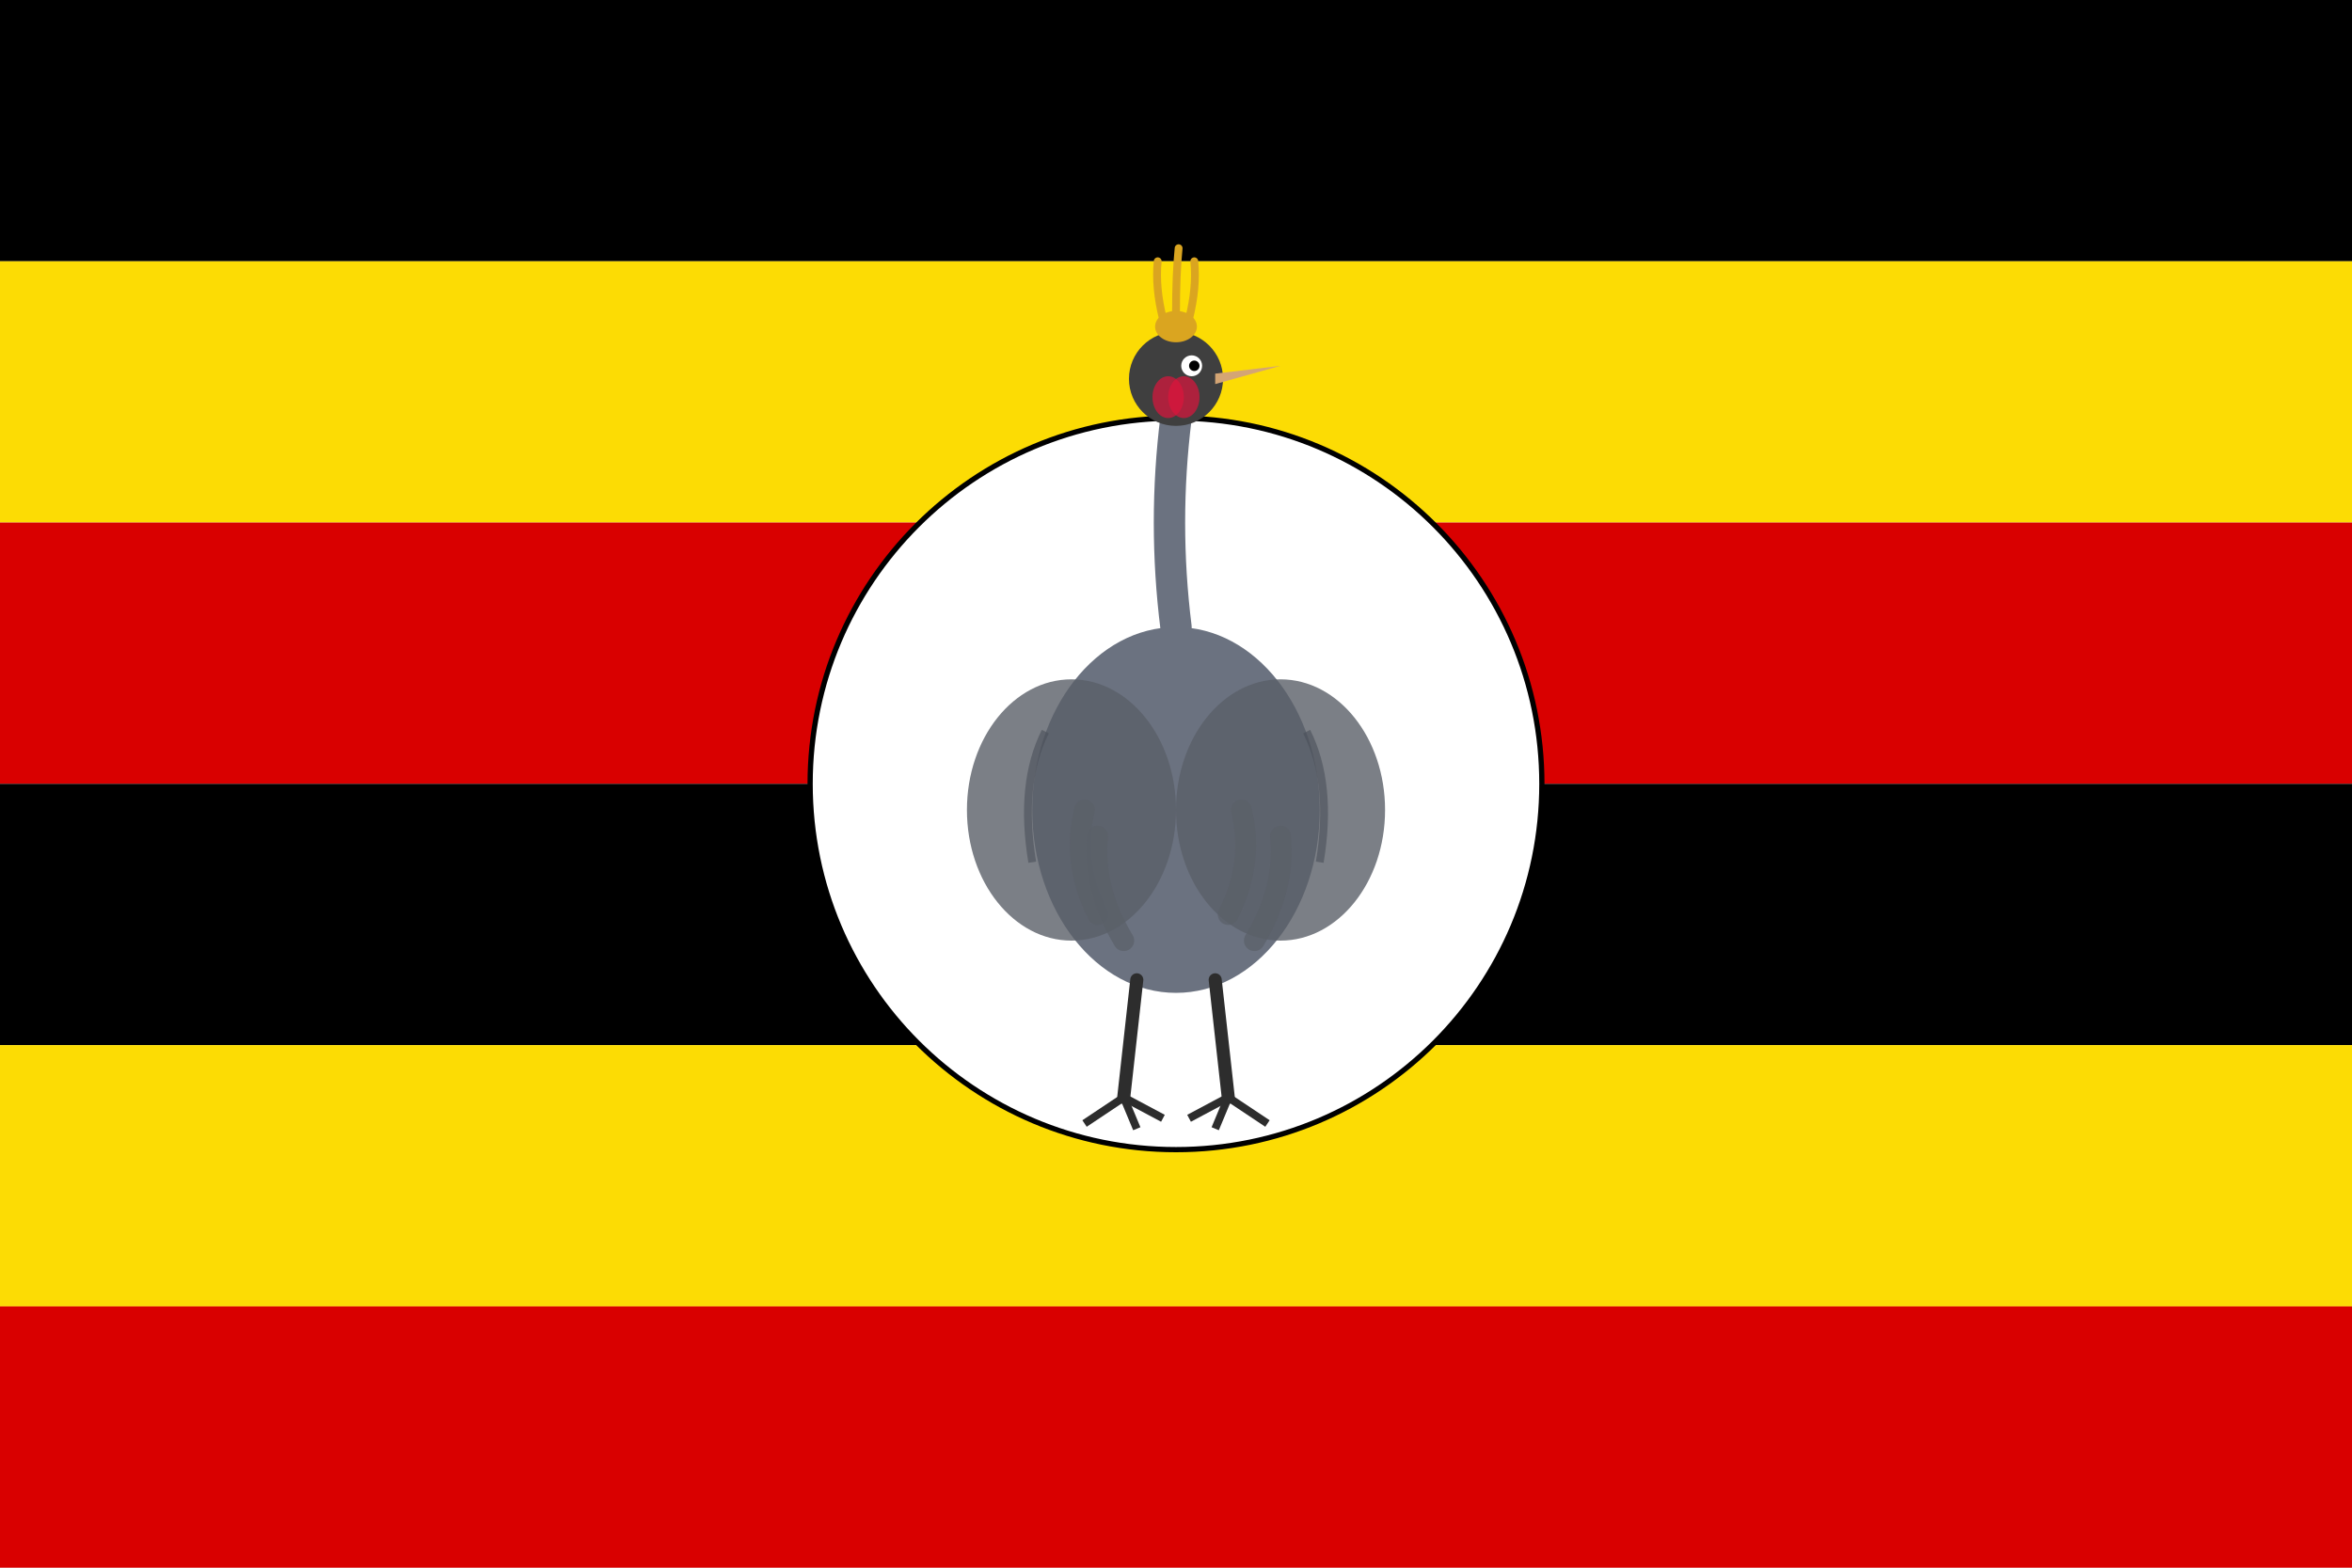
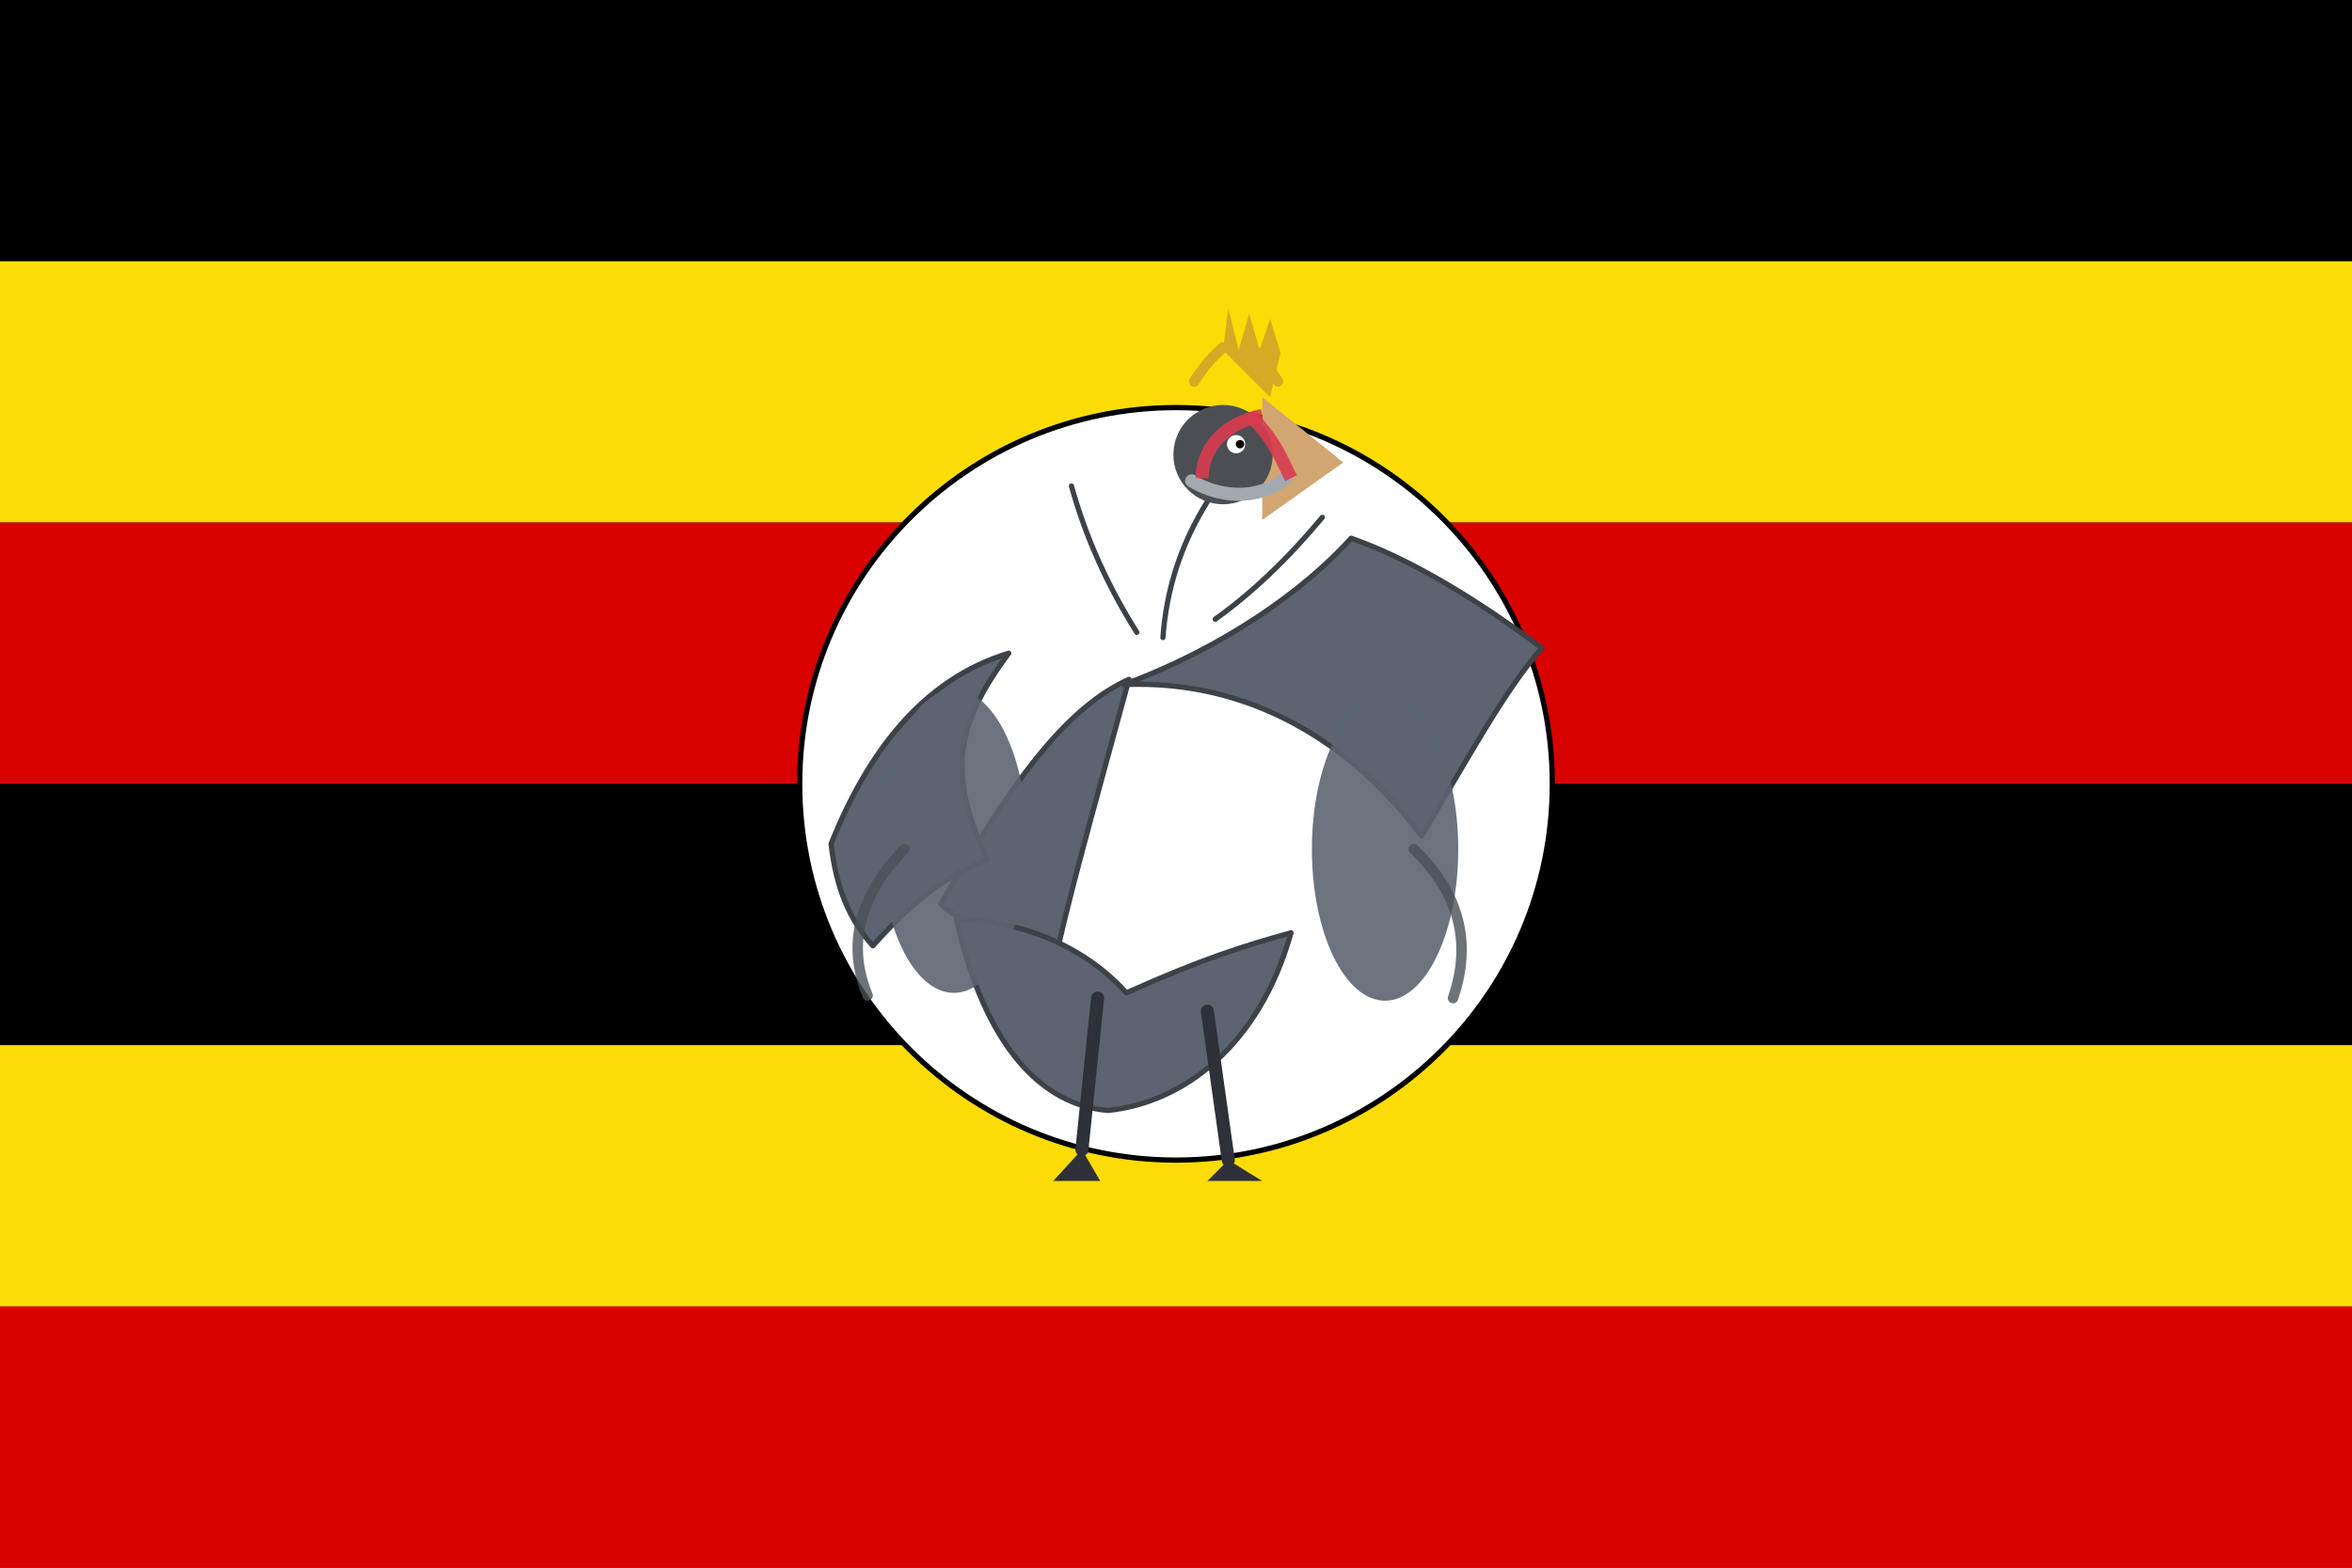
- <svg xmlns="http://www.w3.org/2000/svg" viewBox="0 0 900 600" width="900" height="600">
-   <rect x="0" y="0" width="900" height="100" fill="#000000" />
-   <rect x="0" y="100" width="900" height="100" fill="#FCDC04" />
-   <rect x="0" y="200" width="900" height="100" fill="#D90000" />
-   <rect x="0" y="300" width="900" height="100" fill="#000000" />
-   <rect x="0" y="400" width="900" height="100" fill="#FCDC04" />
-   <rect x="0" y="500" width="900" height="100" fill="#D90000" />
-   <circle cx="450" cy="300" r="140" fill="#FFFFFF" stroke="#000000" stroke-width="2" />
-   <ellipse cx="450" cy="310" rx="55" ry="70" fill="#6B7280" />
-   <path d="M 450 240 Q 445 200 450 160" stroke="#6B7280" stroke-width="12" fill="none" stroke-linecap="round" />
-   <circle cx="450" cy="145" r="18" fill="#3F3F3F" />
-   <path d="M 465 143 L 490 140 L 465 147 Z" fill="#D4A574" />
-   <circle cx="456" cy="140" r="4" fill="#FFFFFF" />
-   <circle cx="457" cy="140" r="2" fill="#000000" />
-   <g id="crown">
-     <ellipse cx="450" cy="125" rx="8" ry="6" fill="#DAA520" />
-     <path d="M 445 122 Q 442 110 443 100" stroke="#DAA520" stroke-width="3" fill="none" stroke-linecap="round" />
-     <path d="M 450 120 Q 450 105 451 95" stroke="#DAA520" stroke-width="3" fill="none" stroke-linecap="round" />
-     <path d="M 455 122 Q 458 110 457 100" stroke="#DAA520" stroke-width="3" fill="none" stroke-linecap="round" />
+ <svg xmlns="http://www.w3.org/2000/svg" viewBox="0 0 900 600" width="900" height="600" role="img" aria-label="Flag of Uganda">
+   <rect width="900" height="600" fill="#000000" />
+   <rect y="100" width="900" height="100" fill="#FCDC04" />
+   <rect y="200" width="900" height="100" fill="#D90000" />
+   <rect y="300" width="900" height="100" fill="#000000" />
+   <rect y="400" width="900" height="100" fill="#FCDC04" />
+   <rect y="500" width="900" height="100" fill="#D90000" />
+   <circle cx="450" cy="300" r="144" fill="#FFFFFF" stroke="#000000" stroke-width="2" />
+   <g transform="translate(0 2)">
+     <g fill="#5B6470" stroke="#3D4148" stroke-width="2" stroke-linejoin="round">
+       <path d="M 360 344 C 390 292, 410 268, 432 258 C 420 302, 411 334, 405 360 C 390 358, 372 355, 360 344 Z" />
+       <path d="M 430 260 C 478 258, 517 282, 544 318 C 563 286, 576 262, 590 246 C 566 228, 540 212, 517 204 C 499 224, 468 246, 430 260 Z" />
+       <path d="M 366 350 C 390 350, 415 360, 431 378 C 460 365, 476 360, 494 355 C 482 398, 453 420, 424 423 C 399 421, 377 399, 366 350 Z" />
+       <path d="M 334 360 C 350 342, 364 332, 378 327 C 362 294, 366 275, 386 248 C 353 258, 332 286, 318 321 C 320 338, 325 350, 334 360 Z" />
+     </g>
+     <g stroke="#3D4148" stroke-width="2" fill="none" stroke-linecap="round">
+       <path d="M 445 242 Q 447 214 462 190" />
+       <path d="M 465 235 Q 486 220 506 196" />
+       <path d="M 435 240 Q 418 213 410 184" />
+     </g>
+     <g>
+       <path d="M 483 150 L 514 175 L 483 197 Z" fill="#D1A670" />
+       <circle cx="468" cy="172" r="19" fill="#4B4F54" />
+       <circle cx="473" cy="168" r="3.5" fill="#FFFFFF" />
+       <circle cx="474.5" cy="168" r="1.6" fill="#000000" />
+       <path d="M 468 132 L 470 116 L 474 132 L 478 118 L 482 132 L 486 120 L 490 133 L 486 150 Z" fill="#D9A926" />
+       <path d="M 457 144 Q 462 136 468 131" stroke="#D9A926" stroke-width="4" fill="none" stroke-linecap="round" />
+       <path d="M 479 131 Q 484 136 489 144" stroke="#D9A926" stroke-width="4" fill="none" stroke-linecap="round" />
+       <path d="M 456 182 C 469 190, 484 188, 492 181" stroke="#A3AAAF" stroke-width="5" fill="none" stroke-linecap="round" />
+       <path d="M 460 181 C 460 170, 468 160, 483 157" stroke="#D93B4F" stroke-width="5" fill="none" opacity="0.9" />
+       <path d="M 478 157 C 487 165, 490 173, 494 181" stroke="#D93B4F" stroke-width="5" fill="none" opacity="0.9" />
+     </g>
+     <g stroke="#2E3137" stroke-width="5" stroke-linecap="round">
+       <path d="M 420 380 L 414 438" />
+       <path d="M 462 385 L 470 442" />
+     </g>
+     <g fill="#2E3137">
+       <path d="M 414 438 L 403 450 L 421 450 Z" />
+       <path d="M 470 442 L 483 450 L 462 450 Z" />
+     </g>
+     <g fill="#5B6470" opacity="0.9">
+       <ellipse cx="365" cy="320" rx="28" ry="58" />
+       <ellipse cx="530" cy="323" rx="28" ry="58" />
+     </g>
+     <g fill="none" stroke="#4A5058" stroke-width="4" stroke-linecap="round" opacity="0.8">
+       <path d="M 346 323 Q 320 350 332 379" />
+       <path d="M 541 323 Q 567 348 556 380" />
+     </g>
  </g>
-   <ellipse cx="447" cy="152" rx="6" ry="8" fill="#DC143C" opacity="0.7" />
-   <ellipse cx="453" cy="152" rx="6" ry="8" fill="#DC143C" opacity="0.7" />
-   <ellipse cx="410" cy="310" rx="40" ry="50" fill="#5A5F68" opacity="0.8" />
-   <ellipse cx="490" cy="310" rx="40" ry="50" fill="#5A5F68" opacity="0.8" />
-   <path d="M 400 280 Q 390 300 395 330" stroke="#4A4F58" stroke-width="3" fill="none" opacity="0.6" />
-   <path d="M 500 280 Q 510 300 505 330" stroke="#4A4F58" stroke-width="3" fill="none" opacity="0.6" />
-   <line x1="435" y1="375" x2="430" y2="420" stroke="#2D2D2D" stroke-width="5" stroke-linecap="round" />
-   <line x1="465" y1="375" x2="470" y2="420" stroke="#2D2D2D" stroke-width="5" stroke-linecap="round" />
-   <g id="left-foot">
-     <line x1="430" y1="420" x2="415" y2="430" stroke="#2D2D2D" stroke-width="3" />
-     <line x1="430" y1="420" x2="435" y2="432" stroke="#2D2D2D" stroke-width="3" />
-     <line x1="430" y1="420" x2="445" y2="428" stroke="#2D2D2D" stroke-width="3" />
-   </g>
-   <g id="right-foot">
-     <line x1="470" y1="420" x2="485" y2="430" stroke="#2D2D2D" stroke-width="3" />
-     <line x1="470" y1="420" x2="465" y2="432" stroke="#2D2D2D" stroke-width="3" />
-     <line x1="470" y1="420" x2="455" y2="428" stroke="#2D2D2D" stroke-width="3" />
-   </g>
-   <path d="M 420 350 Q 410 330 415 310" stroke="#5A5F68" stroke-width="8" fill="none" stroke-linecap="round" opacity="0.7" />
-   <path d="M 430 360 Q 418 340 420 320" stroke="#5A5F68" stroke-width="8" fill="none" stroke-linecap="round" opacity="0.7" />
-   <path d="M 480 360 Q 492 340 490 320" stroke="#5A5F68" stroke-width="8" fill="none" stroke-linecap="round" opacity="0.7" />
-   <path d="M 470 350 Q 480 330 475 310" stroke="#5A5F68" stroke-width="8" fill="none" stroke-linecap="round" opacity="0.7" />
</svg>
